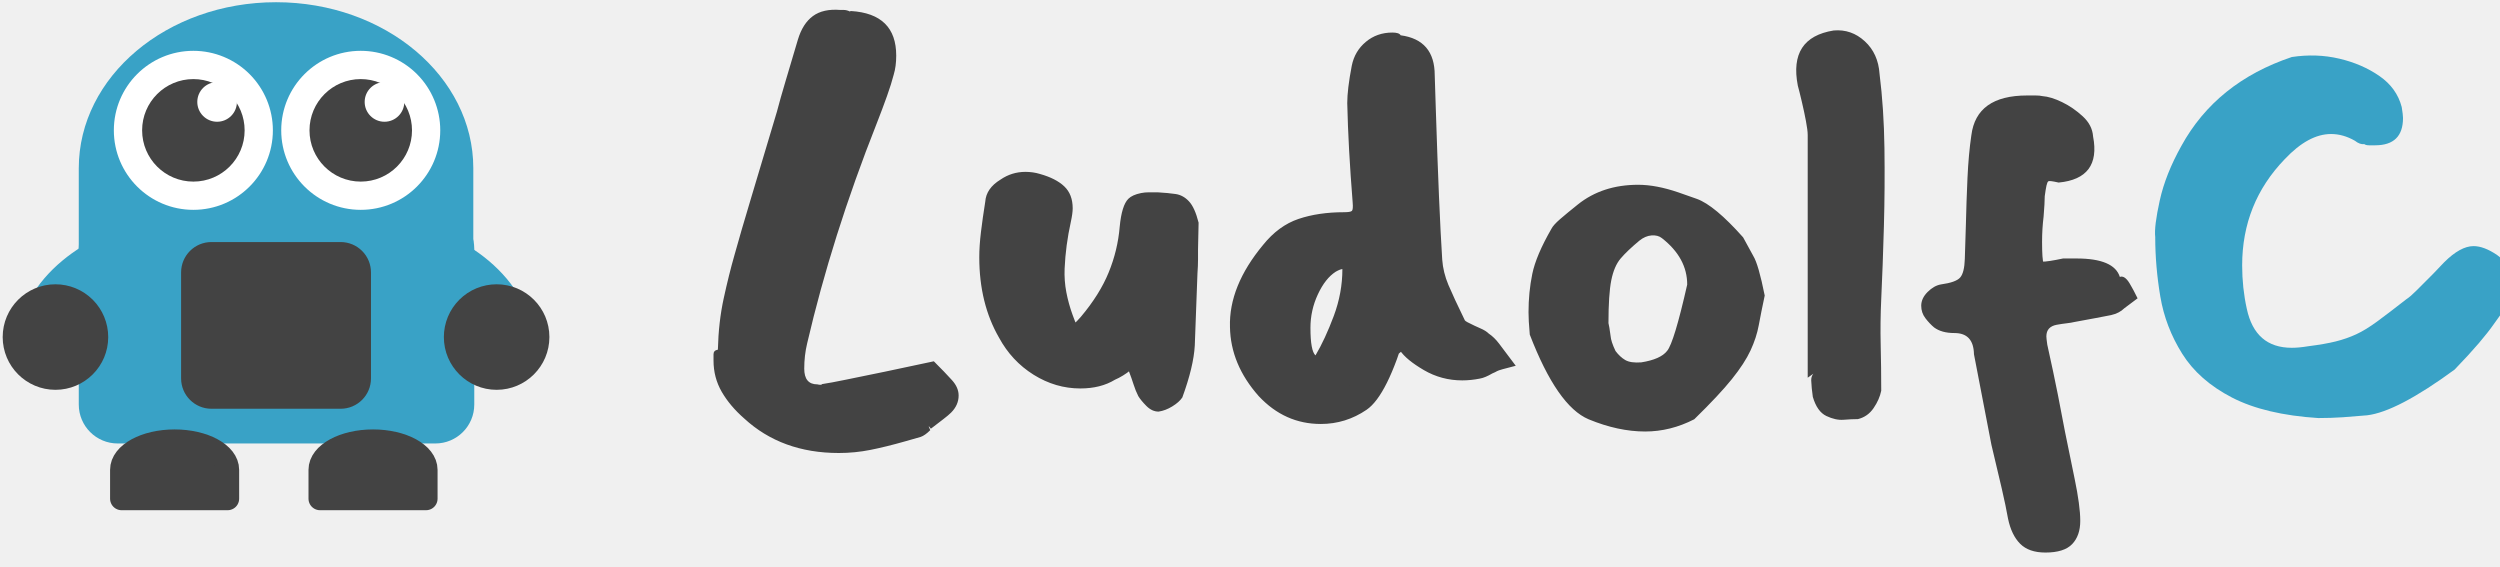
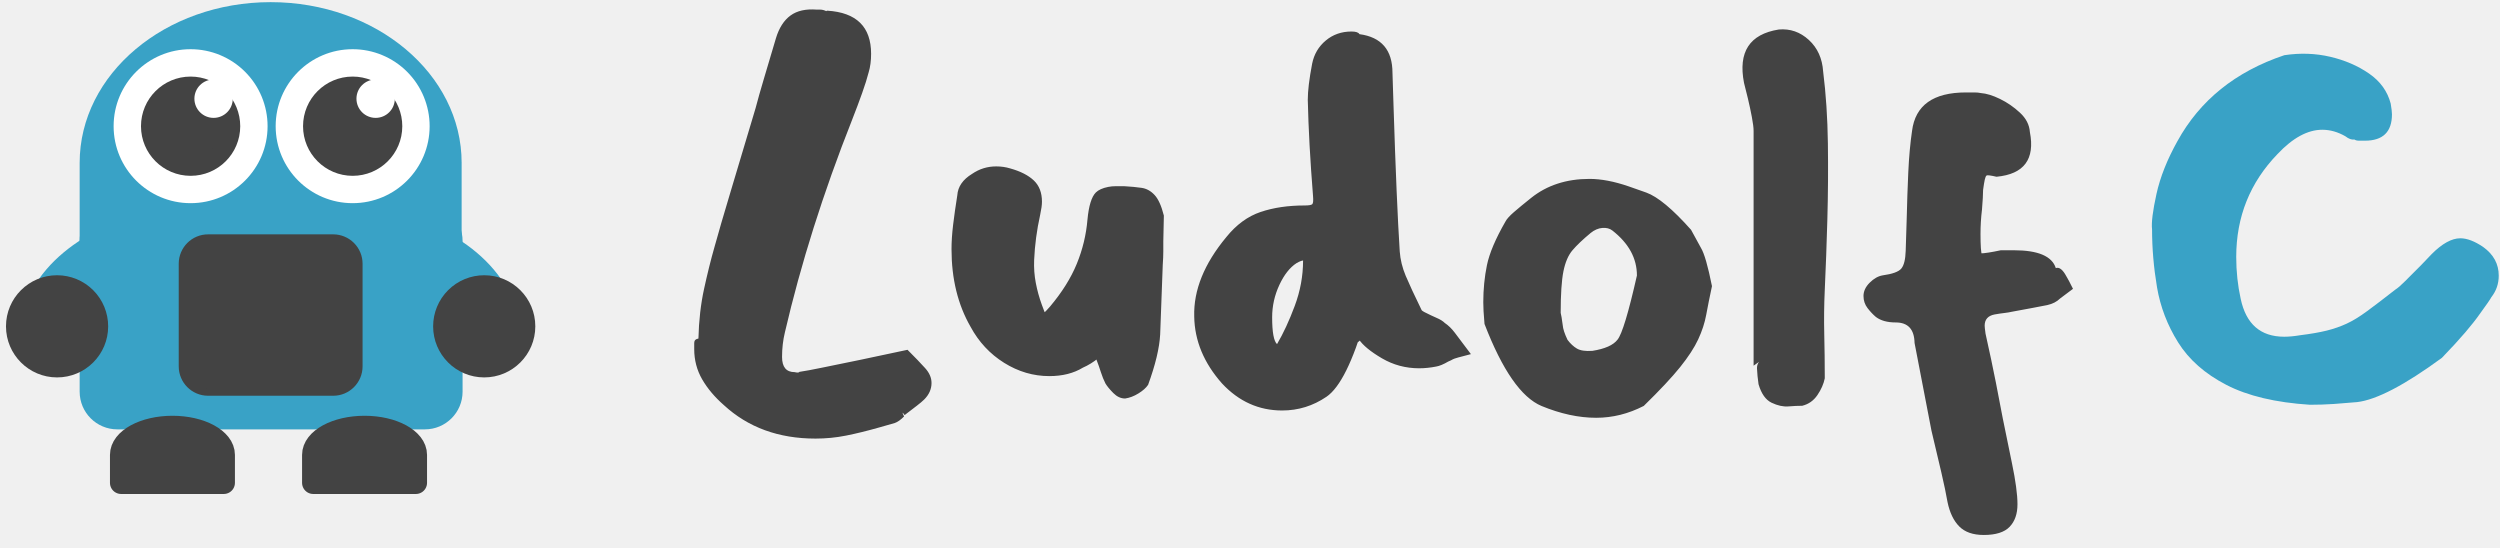
- <svg xmlns="http://www.w3.org/2000/svg" version="1.1" viewBox="0.0 0.0 1301.244 294.627" fill="none" stroke="none" stroke-linecap="square" stroke-miterlimit="10">
+ <svg xmlns="http://www.w3.org/2000/svg" version="1.1" viewBox="0.0 0.0 1343.995 294.357" fill="none" stroke="none" stroke-linecap="square" stroke-miterlimit="10">
  <clipPath id="p.0">
-     <path d="m0 0l1301.244 0l0 294.627l-1301.244 0l0 -294.627z" clip-rule="nonzero" />
+     <path d="m0 0l1343.995 0l0 294.357l-1343.995 0l0 -294.357z" clip-rule="nonzero" />
  </clipPath>
  <g clip-path="url(#p.0)">
-     <path fill="#000000" fill-opacity="0.0" d="m0 0l1301.244 0l0 294.627l-1301.244 0z" fill-rule="evenodd" />
-     <path fill="#000000" fill-opacity="0.0" d="m275.881 190.734l0 0c0 -5.619 -4.555 -10.173 -10.173 -10.173l0 0c-2.698 0 -5.286 1.072 -7.194 2.98c-1.908 1.908 -2.98 4.495 -2.98 7.194l0 0c0 5.619 4.555 10.173 10.173 10.173l0 0c5.619 0 10.173 -4.555 10.173 -10.173z" fill-rule="evenodd" />
-     <path fill="#39a2c6" d="m41.001 173.942l0 -86.394l0 0c0 -47.714 45.97 -86.394 102.677 -86.394c56.707 0 102.677 38.68 102.677 86.394l0 86.394z" fill-rule="evenodd" />
-     <path fill="#cfe2f3" d="m116.467 179.256l0 0c0 -15.168 12.296 -27.465 27.465 -27.465l0 0c7.284 0 14.27 2.894 19.42 8.044c5.151 5.151 8.044 12.136 8.044 19.42l0 0c0 15.168 -12.296 27.465 -27.465 27.465l0 0c-15.168 0 -27.465 -12.296 -27.465 -27.465z" fill-rule="evenodd" />
-     <path fill="#000000" fill-opacity="0.0" d="m265.707 180.56c0 -26.885 -30.441 -50.175 -60.882 -53.769c-30.441 -3.594 -60.882 12.507 -60.882 25.013" fill-rule="evenodd" />
-     <path stroke="#39a2c6" stroke-width="24.0" stroke-linejoin="round" stroke-linecap="butt" d="m265.707 180.56c0 -26.885 -30.441 -50.175 -60.882 -53.769c-30.441 -3.594 -60.882 12.507 -60.882 25.013" fill-rule="evenodd" />
-     <path fill="#000000" fill-opacity="0.0" d="m20.845 180.559c0 -26.884 30.772 -50.173 61.543 -53.768c30.772 -3.594 61.543 12.506 61.543 25.012" fill-rule="evenodd" />
-     <path stroke="#39a2c6" stroke-width="24.0" stroke-linejoin="round" stroke-linecap="butt" d="m20.845 180.559c0 -26.884 30.772 -50.173 61.543 -53.768c30.772 -3.594 61.543 12.506 61.543 25.012" fill-rule="evenodd" />
-     <path fill="#39a2c6" d="m169.484 194.689l49.669 0l0 54.929l-49.669 0z" fill-rule="evenodd" />
-     <path fill="#39a2c6" d="m66.051 194.689l49.669 0l0 54.929l-49.669 0z" fill-rule="evenodd" />
-     <path fill="#39a2c6" d="m41.001 129.49l0 0c0 -11.194 9.074 -20.268 20.268 -20.268l165.322 0c5.375 0 10.531 2.135 14.332 5.936c3.801 3.801 5.936 8.956 5.936 14.332l0 81.07c0 11.194 -9.074 20.268 -20.268 20.268l-165.322 0c-11.194 0 -20.268 -9.074 -20.268 -20.268z" fill-rule="evenodd" />
-     <path fill="#434343" d="m166.571 259.563l0 -15.024l0 0c0 -8.297 12.353 -15.024 27.591 -15.024c15.238 0 27.591 6.726 27.591 15.024l0 15.024z" fill-rule="evenodd" />
-     <path stroke="#434343" stroke-width="12.0" stroke-linejoin="round" stroke-linecap="butt" d="m166.571 259.563l0 -15.024l0 0c0 -8.297 12.353 -15.024 27.591 -15.024c15.238 0 27.591 6.726 27.591 15.024l0 15.024z" fill-rule="evenodd" />
-     <path fill="#434343" d="m1.399 175.435l0 0c0 -15.168 12.296 -27.465 27.465 -27.465l0 0c7.284 0 14.27 2.894 19.42 8.044c5.151 5.151 8.044 12.136 8.044 19.42l0 0c0 15.168 -12.296 27.465 -27.465 27.465l0 0c-15.168 0 -27.465 -12.296 -27.465 -27.465z" fill-rule="evenodd" />
-     <path fill="#000000" fill-opacity="0.0" d="m10.672 190.732l0 0c0 -5.619 4.555 -10.173 10.173 -10.173l0 0c2.698 0 5.286 1.072 7.194 2.98c1.908 1.908 2.98 4.495 2.98 7.194l0 0c0 5.619 -4.555 10.173 -10.173 10.173l0 0c-5.619 0 -10.173 -4.555 -10.173 -10.173z" fill-rule="evenodd" />
-     <path fill="#434343" d="m285.958 175.434l0 0c0 -15.168 -12.296 -27.465 -27.465 -27.465l0 0c-7.284 0 -14.27 2.894 -19.42 8.044c-5.151 5.151 -8.044 12.136 -8.044 19.42l0 0c0 15.168 12.296 27.465 27.465 27.465l0 0c15.168 0 27.465 -12.296 27.465 -27.465z" fill-rule="evenodd" />
-     <path fill="#000000" fill-opacity="0.0" d="m186.988 105.123l39.969 0l0 32.0l-39.969 0z" fill-rule="evenodd" />
-     <path fill="#ffffff" d="m146.378 67.837l0 0c0 -22.857 18.529 -41.386 41.386 -41.386l0 0c10.976 0 21.503 4.36 29.264 12.122c7.761 7.761 12.122 18.288 12.122 29.264l0 0c0 22.857 -18.529 41.386 -41.386 41.386l0 0c-22.857 0 -41.386 -18.529 -41.386 -41.386z" fill-rule="evenodd" />
-     <path fill="#434343" d="m161.093 67.844l0 0c0 -14.733 11.944 -26.677 26.677 -26.677l0 0c7.075 0 13.861 2.811 18.864 7.814c5.003 5.003 7.814 11.788 7.814 18.864l0 0c0 14.733 -11.944 26.677 -26.677 26.677l0 0c-14.733 0 -26.677 -11.944 -26.677 -26.677z" fill-rule="evenodd" />
-     <path fill="#434343" d="m170.789 67.823l0 0c0 -9.367 7.594 -16.961 16.961 -16.961l0 0c4.498 0 8.812 1.787 11.993 4.968c3.181 3.181 4.968 7.495 4.968 11.993l0 0c0 9.367 -7.594 16.961 -16.961 16.961l0 0c-9.367 0 -16.961 -7.594 -16.961 -16.961z" fill-rule="evenodd" />
-     <path fill="#ffffff" d="m189.809 53.056l0 0c0 -5.697 4.618 -10.315 10.315 -10.315l0 0c2.736 0 5.359 1.087 7.294 3.021c1.934 1.934 3.021 4.558 3.021 7.294l0 0c0 5.697 -4.618 10.315 -10.315 10.315l0 0c-5.697 0 -10.315 -4.618 -10.315 -10.315z" fill-rule="evenodd" />
-     <path fill="#ffffff" d="m59.258 67.837l0 0c0 -22.857 18.529 -41.386 41.386 -41.386l0 0c10.976 0 21.503 4.36 29.264 12.122c7.761 7.761 12.122 18.288 12.122 29.264l0 0c0 22.857 -18.529 41.386 -41.386 41.386l0 0c-22.857 0 -41.386 -18.529 -41.386 -41.386z" fill-rule="evenodd" />
-     <path fill="#434343" d="m73.974 67.844l0 0c0 -14.733 11.944 -26.677 26.677 -26.677l0 0c7.075 0 13.861 2.811 18.864 7.814c5.003 5.003 7.814 11.788 7.814 18.864l0 0c0 14.733 -11.944 26.677 -26.677 26.677l0 0c-14.733 0 -26.677 -11.944 -26.677 -26.677z" fill-rule="evenodd" />
-     <path fill="#434343" d="m83.67 67.823l0 0c0 -9.367 7.594 -16.961 16.961 -16.961l0 0c4.498 0 8.812 1.787 11.993 4.968c3.181 3.181 4.968 7.495 4.968 11.993l0 0c0 9.367 -7.594 16.961 -16.961 16.961l0 0c-9.367 0 -16.961 -7.594 -16.961 -16.961z" fill-rule="evenodd" />
-     <path fill="#ffffff" d="m102.69 53.056l0 0c0 -5.697 4.618 -10.315 10.315 -10.315l0 0c2.736 0 5.359 1.087 7.294 3.021c1.934 1.934 3.021 4.558 3.021 7.294l0 0c0 5.697 -4.618 10.315 -10.315 10.315l0 0c-5.697 0 -10.315 -4.618 -10.315 -10.315z" fill-rule="evenodd" />
-     <path fill="#434343" d="m63.295 259.563l0 -15.024l0 0c0 -8.297 12.353 -15.024 27.591 -15.024c15.238 0 27.591 6.726 27.591 15.024l0 15.024z" fill-rule="evenodd" />
-     <path stroke="#434343" stroke-width="12.0" stroke-linejoin="round" stroke-linecap="butt" d="m63.295 259.563l0 -15.024l0 0c0 -8.297 12.353 -15.024 27.591 -15.024c15.238 0 27.591 6.726 27.591 15.024l0 15.024z" fill-rule="evenodd" />
-     <path fill="#434343" d="m96.261 141.78l0 0c0 -7.619 6.176 -13.796 13.796 -13.796l67.244 0c3.659 0 7.168 1.453 9.755 4.041c2.587 2.587 4.041 6.096 4.041 9.755l0 55.181c0 7.619 -6.176 13.796 -13.796 13.796l-67.244 0c-7.619 0 -13.796 -6.176 -13.796 -13.796z" fill-rule="evenodd" />
-     <path stroke="#434343" stroke-width="4.0" stroke-linejoin="round" stroke-linecap="butt" d="m96.261 141.78l0 0c0 -7.619 6.176 -13.796 13.796 -13.796l67.244 0c3.659 0 7.168 1.453 9.755 4.041c2.587 2.587 4.041 6.096 4.041 9.755l0 55.181c0 7.619 -6.176 13.796 -13.796 13.796l-67.244 0c-7.619 0 -13.796 -6.176 -13.796 -13.796z" fill-rule="evenodd" />
-     <path fill="#000000" fill-opacity="0.0" d="m345.592 -58.248l1016.567 0l0 358.74l-1016.567 0z" fill-rule="evenodd" />
-     <path fill="#434343" d="m436.576 235.786q-29.719 0 -49.25 -18.0q-7.391 -6.469 -11.672 -13.859q-4.266 -7.406 -4.266 -16.25q0 -1.391 0 -3.328q0 -1.953 2.266 -2.359q0.344 -14.406 3.047 -26.766q2.703 -12.359 5.547 -22.312q3.094 -11.234 8.703 -29.891q5.609 -18.656 13.422 -44.859q1.672 -6.438 4.484 -15.859q2.812 -9.438 6.469 -21.766q2.516 -8.312 7.812 -12.188q5.312 -3.891 14.234 -3.172q0.328 0 1.844 0q1.531 0 3.328 0.891q-1.422 2.859 -0.891 1.266q0.531 -1.594 1.266 -1.594q23.562 1.453 23.562 23.188q0 5.625 -1.312 9.953q-1.172 4.609 -3.484 11.094q-2.297 6.484 -5.406 14.406q-11.672 29.5 -20.719 58.125q-9.031 28.625 -15.422 56.156q-1.531 6.344 -1.531 13.219q0 8.172 6.766 8.172q2.219 0.531 2.562 -0.141q4.281 -0.625 12.312 -2.281q8.047 -1.656 20.344 -4.172l25.469 -5.406q5.984 5.969 9.438 9.812q3.469 3.828 3.469 8.016q0 4.953 -3.938 8.891q-1.406 1.391 -3.938 3.328q-2.531 1.938 -6.578 5.047q-2.062 -2.828 -0.297 0.734q-2.766 2.766 -5.016 3.531l-7.984 2.281q-10.016 2.859 -18.125 4.469q-8.094 1.625 -16.516 1.625zm166.461 -21.547q-3.406 0 -6.328 -2.922q-2.906 -2.938 -4.234 -5.141q-1.438 -2.844 -2.453 -6.062q-1.016 -3.219 -2.328 -6.609l-2.281 -5.453l4.562 -2.375l3.141 4.078l-4.703 2.922q-1.688 1.422 -3.875 2.766q-2.188 1.344 -4.172 2.188q-7.469 4.562 -18.062 4.562q-12.875 0 -24.312 -7.141q-11.438 -7.156 -18.031 -19.359q-10.25 -17.812 -10.25 -41.766q0 -5.953 0.875 -13.188q0.875 -7.234 2.234 -15.75q0.469 -6.953 7.953 -11.516q5.844 -4.016 12.969 -4.016q3.938 0 7.5 1.078q8.344 2.328 12.719 6.484q4.375 4.156 4.375 11.422q0 2.594 -0.984 7.125q-2.688 12.125 -3.219 24.203q-0.266 6.312 0.891 12.328q1.156 6.016 3.219 11.688q1.547 4.141 1.547 4.062q0.172 0 2.859 -3.016q9.734 -11.562 14.422 -23.047q4.703 -11.484 5.734 -23.781q1.047 -11.078 4.5 -14.531q2.078 -2.062 6.609 -2.984q1.969 -0.391 4.078 -0.391q2.109 0 4.5 0q5.484 0.312 9.422 0.891q3.938 0.578 6.969 3.844q3.031 3.25 4.984 11.078l-0.297 13.875q0 1.891 0 5.219q0 3.328 -0.297 7.344l-1.391 37.484q-0.609 11.0 -6.484 27.047q-1.656 2.469 -5.234 4.656q-3.562 2.188 -7.125 2.703zm84.421 6.438q-18.766 0 -32.312 -14.516q-14.641 -16.5 -14.953 -35.984q-0.625 -21.203 17.266 -42.734q8.047 -9.984 18.406 -13.484q10.359 -3.5 23.641 -3.5q3.453 0 4.156 -0.703q0.719 -0.719 0.391 -4.469q-1.125 -14.094 -1.844 -27.062q-0.703 -12.969 -0.969 -24.594q0 -3.484 0.578 -8.375q0.594 -4.906 1.766 -11.016q1.531 -7.625 7.328 -12.453q5.797 -4.844 13.797 -4.844q3.547 0 4.312 1.422q17.75 2.375 17.75 20.828l0.562 17.547q1.672 52.547 3.344 78.453q0.484 6.594 3.203 13.078q2.734 6.484 8.578 18.469q0.266 0.594 4.984 2.766l3.0 1.359q2.953 1.25 4.469 2.781q2.844 1.891 5.375 5.234q2.547 3.328 8.656 11.5q-8.75 2.188 -9.703 2.781q-0.938 0.578 -2.422 1.172q-3.906 2.281 -6.531 2.719q-4.688 0.938 -9.188 0.938q-10.812 0 -19.984 -5.359q-9.172 -5.375 -12.406 -10.203l0.891 0.328q-9.438 8.781 2.516 -11.297q-9.953 34.422 -20.812 41.828q-10.844 7.391 -23.844 7.391zm-2.75 -35.688q5.031 -8.516 9.516 -20.516q4.484 -12.0 4.484 -24.391q0.234 -0.281 0.234 -0.047q-1.25 0 -3.703 1.391q-5.438 3.5 -9.297 11.797q-3.859 8.297 -3.859 17.375q0 12.0 2.625 14.391zm171.587 39.609q-14.031 0 -29.391 -6.344q-16.312 -6.844 -30.656 -44.094q-0.359 -4.266 -0.516 -6.906q-0.141 -2.656 -0.141 -4.766q0 -10.406 1.969 -19.969q1.984 -9.578 9.938 -23.406q1.0 -2.0 4.547 -5.078q3.562 -3.078 9.25 -7.625q12.797 -10.234 31.359 -10.234q9.375 0 20.953 3.969l9.562 3.359q9.25 3.312 24.125 20.047l5.297 9.688q2.703 4.406 5.938 20.594q-1.906 8.938 -3.094 15.422q-1.188 6.484 -4.297 13.172q-3.094 6.672 -9.719 14.922q-6.625 8.25 -19.562 20.875q-12.391 6.375 -25.562 6.375zm-2.047 -35.984q10.062 -1.578 13.484 -5.984q3.625 -4.328 10.453 -34.516q0 -13.859 -13.156 -24.156q-2.141 -1.688 -5.422 -1.422q-3.281 0.266 -6.328 2.734q-6.312 5.25 -9.719 9.25q-3.406 3.984 -4.891 11.359q-1.469 7.375 -1.469 22.312q0.156 0.609 0.469 2.328q0.312 1.719 0.625 4.266q0.219 2.984 2.578 7.906q2.297 3.078 5.062 4.703q2.781 1.625 8.312 1.219zm112.801 29.531q-3.281 0 -7.453 0.344q-4.156 0.328 -8.984 -1.969q-4.812 -2.297 -7.047 -9.969q-0.672 -4.609 -0.828 -8.453q-0.141 -3.859 4.0 -5.641l-5.828 4.141l0 -126.234q0 -2.531 -0.922 -7.375q-0.906 -4.844 -2.141 -10.047q-1.219 -5.219 -2.094 -8.406q-4.844 -24.891 18.672 -28.672q9.203 -0.812 16.188 5.609q6.984 6.406 7.688 16.969q2.266 18.078 2.547 38.609q0.281 20.516 -0.281 40.766q-0.562 20.25 -1.391 37.938q-0.562 12.109 -0.281 23.812q0.281 11.688 0.281 23.812q-0.906 4.531 -3.969 9.031q-3.062 4.484 -8.156 5.734zm97.565 69.453q-8.578 0 -13.125 -4.562q-4.531 -4.547 -6.312 -13.062q-1.109 -6.375 -3.328 -15.953q-2.219 -9.562 -5.328 -22.547l-9.078 -47.094q-0.203 -11.031 -10.141 -11.031q-6.703 0 -10.609 -2.922q-2.312 -1.922 -4.516 -4.781q-2.188 -2.859 -2.188 -6.516q0 -3.828 3.328 -7.156q3.344 -3.328 6.953 -3.938q7.922 -1.094 10.047 -3.656q2.141 -2.562 2.359 -9.531l0.562 -17.875q0.266 -11.812 0.828 -24.312q0.578 -12.5 2.016 -22.234q2.594 -20.734 29.016 -20.734q2.234 0 4.406 0q2.188 0 3.516 0.328q4.531 0.328 10.328 3.156q5.797 2.812 10.734 7.391q4.953 4.562 5.359 10.438q4.234 21.922 -17.938 24.016q-4.703 -1.078 -5.312 -0.688q-0.594 0.375 -1.016 2.297q-0.406 1.906 -0.891 5.484q0 1.719 -0.156 4.375q-0.141 2.641 -0.438 6.188q-0.797 6.484 -0.797 13.125q0 9.406 0.781 11.203q-1.469 0.859 -0.734 -0.797q3.031 0 10.875 -1.672l7.047 0q19.484 0 22.516 9.594q2.422 -0.906 4.969 3.188q0.516 1.031 1.078 1.875q0.562 0.828 3.188 6.078l-6.922 5.188q-2.594 2.578 -6.875 3.547q-3.141 0.562 -8.047 1.547q-4.906 0.984 -11.219 2.078q-1.266 0.328 -3.75 0.625q-2.484 0.281 -5.359 0.797q-5.312 1.031 -5.312 6.031q0 0.266 0.109 1.469q0.125 1.188 0.359 2.812q3.328 14.953 5.578 26.359q2.25 11.391 3.641 18.938l5.031 24.578q1.438 6.906 2.172 12.375q0.75 5.484 0.75 9.516q0 7.641 -4.188 12.047q-4.188 4.422 -13.969 4.422z" fill-rule="nonzero" />
-     <path fill="#39a2c6" d="m1206.666 217.599q-27.719 -1.781 -44.938 -10.688q-17.203 -8.906 -25.906 -22.812q-8.703 -13.906 -11.375 -29.688q-2.656 -15.797 -2.656 -31.062q-0.641 -5.406 2.359 -19.031q3.016 -13.641 11.25 -28.375q18.156 -33.062 57.484 -46.266q12.812 -1.938 24.672 0.844q11.875 2.781 20.906 9.031q9.047 6.25 11.625 16.156q0.344 2.062 0.5 3.438q0.172 1.359 0.172 2.266q0 14.219 -14.5 14.219q-1.406 0 -3.141 0q-1.734 0 -2.516 -0.625q-2.234 0.344 -4.891 -1.75q-6.125 -3.5 -12.406 -3.5q-11.766 0 -24.062 13.047q-22.203 22.969 -22.203 55.328q0 11.672 2.406 22.562q4.328 20.328 23.406 20.328q3.719 0 8.406 -0.781q8.719 -1.094 14.453 -2.516q5.734 -1.438 10.672 -3.719q4.953 -2.281 10.969 -6.703q6.031 -4.422 15.156 -11.562q1.953 -1.203 5.344 -4.609q3.406 -3.406 8.672 -8.688l5.609 -5.875q8.469 -8.469 15.359 -8.469q5.438 0 12.312 4.688q8.359 5.984 8.359 15.422q0 6.484 -3.953 11.531q-0.797 1.594 -6.359 9.203q-2.656 3.828 -7.562 9.609q-4.906 5.766 -12.672 13.812q-29.906 21.922 -45.516 23.797q-6.297 0.578 -12.594 1.016q-6.281 0.422 -12.844 0.422z" fill-rule="nonzero" />
-     <path fill="#434343" d="m700.269 190.634l0 0c0 -9.367 4.618 -16.961 10.315 -16.961l0 0c2.736 0 5.359 1.787 7.294 4.968c1.934 3.181 3.021 7.495 3.021 11.993l0 0c0 9.367 -4.618 16.961 -10.315 16.961l0 0c-5.697 0 -10.315 -7.594 -10.315 -16.961z" fill-rule="evenodd" />
+     <path fill="#000000" fill-opacity="0.0" d="m0 0l1343.995 0l0 294.357l-1343.995 0z" fill-rule="evenodd" />
+     <path fill="#000000" fill-opacity="0.0" d="m277.702 190.734l0 0c0 -5.619 -4.555 -10.173 -10.173 -10.173l0 0c-2.698 0 -5.286 1.072 -7.194 2.98c-1.908 1.908 -2.98 4.495 -2.98 7.194l0 0c0 5.619 4.555 10.173 10.173 10.173l0 0c5.619 0 10.173 -4.555 10.173 -10.173z" fill-rule="evenodd" />
+     <path fill="#39a2c6" d="m42.823 173.942l0 -86.394l0 0c0 -47.714 45.97 -86.394 102.677 -86.394c56.707 0 102.677 38.68 102.677 86.394l0 86.394z" fill-rule="evenodd" />
+     <path fill="#cfe2f3" d="m118.288 179.256l0 0c0 -15.168 12.296 -27.465 27.465 -27.465l0 0c7.284 0 14.27 2.894 19.42 8.044c5.151 5.151 8.044 12.136 8.044 19.42l0 0c0 15.168 -12.296 27.465 -27.465 27.465l0 0c-15.168 0 -27.465 -12.296 -27.465 -27.465z" fill-rule="evenodd" />
+     <path fill="#000000" fill-opacity="0.0" d="m267.529 180.56c0 -26.885 -30.441 -50.175 -60.882 -53.769c-30.441 -3.594 -60.882 12.507 -60.882 25.013" fill-rule="evenodd" />
+     <path stroke="#39a2c6" stroke-width="24.0" stroke-linejoin="round" stroke-linecap="butt" d="m267.529 180.56c0 -26.885 -30.441 -50.175 -60.882 -53.769c-30.441 -3.594 -60.882 12.507 -60.882 25.013" fill-rule="evenodd" />
+     <path fill="#000000" fill-opacity="0.0" d="m22.666 180.559c0 -26.884 30.772 -50.173 61.543 -53.768c30.772 -3.594 61.543 12.506 61.543 25.012" fill-rule="evenodd" />
+     <path stroke="#39a2c6" stroke-width="24.0" stroke-linejoin="round" stroke-linecap="butt" d="m22.666 180.559c0 -26.884 30.772 -50.173 61.543 -53.768c30.772 -3.594 61.543 12.506 61.543 25.012" fill-rule="evenodd" />
+     <path fill="#39a2c6" d="m171.306 194.689l49.669 0l0 54.929l-49.669 0z" fill-rule="evenodd" />
+     <path fill="#39a2c6" d="m67.873 194.689l49.669 0l0 54.929l-49.669 0z" fill-rule="evenodd" />
+     <path fill="#39a2c6" d="m42.823 129.49l0 0c0 -11.194 9.074 -20.268 20.268 -20.268l165.322 0c5.375 0 10.531 2.135 14.332 5.936c3.801 3.801 5.936 8.956 5.936 14.332l0 81.07c0 11.194 -9.074 20.268 -20.268 20.268l-165.322 0c-11.194 0 -20.268 -9.074 -20.268 -20.268z" fill-rule="evenodd" />
+     <path fill="#434343" d="m168.392 259.563l0 -15.024l0 0c0 -8.297 12.353 -15.024 27.591 -15.024c15.238 0 27.591 6.726 27.591 15.024l0 15.024z" fill-rule="evenodd" />
+     <path stroke="#434343" stroke-width="12.0" stroke-linejoin="round" stroke-linecap="butt" d="m168.392 259.563l0 -15.024l0 0c0 -8.297 12.353 -15.024 27.591 -15.024c15.238 0 27.591 6.726 27.591 15.024l0 15.024z" fill-rule="evenodd" />
+     <path fill="#434343" d="m3.22 175.435l0 0c0 -15.168 12.296 -27.465 27.465 -27.465l0 0c7.284 0 14.27 2.894 19.42 8.044c5.151 5.151 8.044 12.136 8.044 19.42l0 0c0 15.168 -12.296 27.465 -27.465 27.465l0 0c-15.168 0 -27.465 -12.296 -27.465 -27.465z" fill-rule="evenodd" />
+     <path fill="#000000" fill-opacity="0.0" d="m12.493 190.732l0 0c0 -5.619 4.555 -10.173 10.173 -10.173l0 0c2.698 0 5.286 1.072 7.194 2.98c1.908 1.908 2.98 4.495 2.98 7.194l0 0c0 5.619 -4.555 10.173 -10.173 10.173l0 0c-5.619 0 -10.173 -4.555 -10.173 -10.173z" fill-rule="evenodd" />
+     <path fill="#434343" d="m287.78 175.434l0 0c0 -15.168 -12.296 -27.465 -27.465 -27.465l0 0c-7.284 0 -14.27 2.894 -19.42 8.044c-5.151 5.151 -8.044 12.136 -8.044 19.42l0 0c0 15.168 12.296 27.465 27.465 27.465l0 0c15.168 0 27.465 -12.296 27.465 -27.465z" fill-rule="evenodd" />
+     <path fill="#000000" fill-opacity="0.0" d="m188.809 105.123l39.969 0l0 32.0l-39.969 0z" fill-rule="evenodd" />
+     <path fill="#ffffff" d="m148.199 67.837l0 0c0 -22.857 18.529 -41.386 41.386 -41.386l0 0c10.976 0 21.503 4.36 29.264 12.122c7.761 7.761 12.122 18.288 12.122 29.264l0 0c0 22.857 -18.529 41.386 -41.386 41.386l0 0c-22.857 0 -41.386 -18.529 -41.386 -41.386z" fill-rule="evenodd" />
+     <path fill="#434343" d="m162.915 67.844l0 0c0 -14.733 11.944 -26.677 26.677 -26.677l0 0c7.075 0 13.861 2.811 18.864 7.814c5.003 5.003 7.814 11.788 7.814 18.864l0 0c0 14.733 -11.944 26.677 -26.677 26.677l0 0c-14.733 0 -26.677 -11.944 -26.677 -26.677z" fill-rule="evenodd" />
+     <path fill="#434343" d="m172.611 67.823l0 0c0 -9.367 7.594 -16.961 16.961 -16.961l0 0c4.498 0 8.812 1.787 11.993 4.968c3.181 3.181 4.968 7.495 4.968 11.993l0 0c0 9.367 -7.594 16.961 -16.961 16.961l0 0c-9.367 0 -16.961 -7.594 -16.961 -16.961z" fill-rule="evenodd" />
+     <path fill="#ffffff" d="m191.631 53.056l0 0c0 -5.697 4.618 -10.315 10.315 -10.315l0 0c2.736 0 5.359 1.087 7.294 3.021c1.934 1.934 3.021 4.558 3.021 7.294l0 0c0 5.697 -4.618 10.315 -10.315 10.315l0 0c-5.697 0 -10.315 -4.618 -10.315 -10.315z" fill-rule="evenodd" />
+     <path fill="#ffffff" d="m61.08 67.837l0 0c0 -22.857 18.529 -41.386 41.386 -41.386l0 0c10.976 0 21.503 4.36 29.264 12.122c7.761 7.761 12.122 18.288 12.122 29.264l0 0c0 22.857 -18.529 41.386 -41.386 41.386l0 0c-22.857 0 -41.386 -18.529 -41.386 -41.386z" fill-rule="evenodd" />
+     <path fill="#434343" d="m75.795 67.844l0 0c0 -14.733 11.944 -26.677 26.677 -26.677l0 0c7.075 0 13.861 2.811 18.864 7.814c5.003 5.003 7.814 11.788 7.814 18.864l0 0c0 14.733 -11.944 26.677 -26.677 26.677l0 0c-14.733 0 -26.677 -11.944 -26.677 -26.677z" fill-rule="evenodd" />
+     <path fill="#434343" d="m85.491 67.823l0 0c0 -9.367 7.594 -16.961 16.961 -16.961l0 0c4.498 0 8.812 1.787 11.993 4.968c3.181 3.181 4.968 7.495 4.968 11.993l0 0c0 9.367 -7.594 16.961 -16.961 16.961l0 0c-9.367 0 -16.961 -7.594 -16.961 -16.961z" fill-rule="evenodd" />
+     <path fill="#ffffff" d="m104.511 53.056l0 0c0 -5.697 4.618 -10.315 10.315 -10.315l0 0c2.736 0 5.359 1.087 7.294 3.021c1.934 1.934 3.021 4.558 3.021 7.294l0 0c0 5.697 -4.618 10.315 -10.315 10.315l0 0c-5.697 0 -10.315 -4.618 -10.315 -10.315z" fill-rule="evenodd" />
+     <path fill="#434343" d="m65.117 259.563l0 -15.024l0 0c0 -8.297 12.353 -15.024 27.591 -15.024c15.238 0 27.591 6.726 27.591 15.024l0 15.024z" fill-rule="evenodd" />
+     <path stroke="#434343" stroke-width="12.0" stroke-linejoin="round" stroke-linecap="butt" d="m65.117 259.563l0 -15.024l0 0c0 -8.297 12.353 -15.024 27.591 -15.024c15.238 0 27.591 6.726 27.591 15.024l0 15.024z" fill-rule="evenodd" />
+     <path fill="#434343" d="m98.082 141.78l0 0c0 -7.619 6.176 -13.796 13.796 -13.796l67.244 0c3.659 0 7.168 1.453 9.755 4.041c2.587 2.587 4.041 6.096 4.041 9.755l0 55.181c0 7.619 -6.176 13.796 -13.796 13.796l-67.244 0c-7.619 0 -13.796 -6.176 -13.796 -13.796z" fill-rule="evenodd" />
+     <path stroke="#434343" stroke-width="4.0" stroke-linejoin="round" stroke-linecap="butt" d="m98.082 141.78l0 0c0 -7.619 6.176 -13.796 13.796 -13.796l67.244 0c3.659 0 7.168 1.453 9.755 4.041c2.587 2.587 4.041 6.096 4.041 9.755l0 55.181c0 7.619 -6.176 13.796 -13.796 13.796l-67.244 0c-7.619 0 -13.796 -6.176 -13.796 -13.796z" fill-rule="evenodd" />
+     <path fill="#000000" fill-opacity="0.0" d="m347.413 -58.248l1016.567 0l0 358.74l-1016.567 0z" fill-rule="evenodd" />
+     <path fill="#434343" d="m438.397 235.786q-29.719 0 -49.25 -18.0q-7.391 -6.469 -11.672 -13.859q-4.266 -7.406 -4.266 -16.25q0 -1.391 0 -3.328q0 -1.953 2.266 -2.359q0.344 -14.406 3.047 -26.766q2.703 -12.359 5.547 -22.312q3.094 -11.234 8.703 -29.891q5.609 -18.656 13.422 -44.859q1.672 -6.438 4.484 -15.859q2.812 -9.438 6.469 -21.766q2.516 -8.312 7.812 -12.188q5.312 -3.891 14.234 -3.172q0.328 0 1.844 0q1.531 0 3.328 0.891q-1.422 2.859 -0.891 1.266q0.531 -1.594 1.266 -1.594q23.562 1.453 23.562 23.188q0 5.625 -1.312 9.953q-1.172 4.609 -3.484 11.094q-2.297 6.484 -5.406 14.406q-11.672 29.5 -20.719 58.125q-9.031 28.625 -15.422 56.156q-1.531 6.344 -1.531 13.219q0 8.172 6.766 8.172q2.219 0.531 2.562 -0.141q4.281 -0.625 12.312 -2.281q8.047 -1.656 20.344 -4.172l25.469 -5.406q5.984 5.969 9.438 9.812q3.469 3.828 3.469 8.016q0 4.953 -3.938 8.891q-1.406 1.391 -3.938 3.328q-2.531 1.938 -6.578 5.047q-2.062 -2.828 -0.297 0.734q-2.766 2.766 -5.016 3.531l-7.984 2.281q-10.016 2.859 -18.125 4.469q-8.094 1.625 -16.516 1.625zm166.461 -21.547q-3.406 0 -6.328 -2.922q-2.906 -2.938 -4.234 -5.141q-1.438 -2.844 -2.453 -6.062q-1.016 -3.219 -2.328 -6.609l-2.281 -5.453l4.562 -2.375l3.141 4.078l-4.703 2.922q-1.688 1.422 -3.875 2.766q-2.188 1.344 -4.172 2.188q-7.469 4.562 -18.062 4.562q-12.875 0 -24.312 -7.141q-11.438 -7.156 -18.031 -19.359q-10.25 -17.812 -10.25 -41.766q0 -5.953 0.875 -13.188q0.875 -7.234 2.234 -15.75q0.469 -6.953 7.953 -11.516q5.844 -4.016 12.969 -4.016q3.938 0 7.5 1.078q8.344 2.328 12.719 6.484q4.375 4.156 4.375 11.422q0 2.594 -0.984 7.125q-2.688 12.125 -3.219 24.203q-0.266 6.312 0.891 12.328q1.156 6.016 3.219 11.688q1.547 4.141 1.547 4.062q0.172 0 2.859 -3.016q9.734 -11.562 14.422 -23.047q4.703 -11.484 5.734 -23.781q1.047 -11.078 4.5 -14.531q2.078 -2.062 6.609 -2.984q1.969 -0.391 4.078 -0.391q2.109 0 4.5 0q5.484 0.312 9.422 0.891q3.938 0.578 6.969 3.844q3.031 3.25 4.984 11.078l-0.297 13.875q0 1.891 0 5.219q0 3.328 -0.297 7.344l-1.391 37.484q-0.609 11.0 -6.484 27.047q-1.656 2.469 -5.234 4.656q-3.562 2.188 -7.125 2.703zm84.421 6.438q-18.766 0 -32.312 -14.516q-14.641 -16.5 -14.953 -35.984q-0.625 -21.203 17.266 -42.734q8.047 -9.984 18.406 -13.484q10.359 -3.5 23.641 -3.5q3.453 0 4.156 -0.703q0.719 -0.719 0.391 -4.469q-1.125 -14.094 -1.844 -27.062q-0.703 -12.969 -0.969 -24.594q0 -3.484 0.578 -8.375q0.594 -4.906 1.766 -11.016q1.531 -7.625 7.328 -12.453q5.797 -4.844 13.797 -4.844q3.547 0 4.312 1.422q17.75 2.375 17.75 20.828l0.562 17.547q1.672 52.547 3.344 78.453q0.484 6.594 3.203 13.078q2.734 6.484 8.578 18.469q0.266 0.594 4.984 2.766l3.0 1.359q2.953 1.25 4.469 2.781q2.844 1.891 5.375 5.234q2.547 3.328 8.656 11.5q-8.75 2.188 -9.703 2.781q-0.938 0.578 -2.422 1.172q-3.906 2.281 -6.531 2.719q-4.688 0.938 -9.188 0.938q-10.812 0 -19.984 -5.359q-9.172 -5.375 -12.406 -10.203l0.891 0.328q-9.438 8.781 2.516 -11.297q-9.953 34.422 -20.812 41.828q-10.844 7.391 -23.844 7.391zm-2.75 -35.688q5.031 -8.516 9.516 -20.516q4.484 -12.0 4.484 -24.391q0.234 -0.281 0.234 -0.047q-1.25 0 -3.703 1.391q-5.438 3.5 -9.297 11.797q-3.859 8.297 -3.859 17.375q0 12.0 2.625 14.391zm171.587 39.609q-14.031 0 -29.391 -6.344q-16.312 -6.844 -30.656 -44.094q-0.359 -4.266 -0.516 -6.906q-0.141 -2.656 -0.141 -4.766q0 -10.406 1.969 -19.969q1.984 -9.578 9.938 -23.406q1.0 -2.0 4.547 -5.078q3.562 -3.078 9.25 -7.625q12.797 -10.234 31.359 -10.234q9.375 0 20.953 3.969l9.562 3.359q9.25 3.312 24.125 20.047l5.297 9.688q2.703 4.406 5.938 20.594q-1.906 8.938 -3.094 15.422q-1.188 6.484 -4.297 13.172q-3.094 6.672 -9.719 14.922q-6.625 8.25 -19.562 20.875q-12.391 6.375 -25.562 6.375zm-2.047 -35.984q10.062 -1.578 13.484 -5.984q3.625 -4.328 10.453 -34.516q0 -13.859 -13.156 -24.156q-2.141 -1.688 -5.422 -1.422q-3.281 0.266 -6.328 2.734q-6.312 5.25 -9.719 9.25q-3.406 3.984 -4.891 11.359q-1.469 7.375 -1.469 22.312q0.156 0.609 0.469 2.328q0.312 1.719 0.625 4.266q0.219 2.984 2.578 7.906q2.297 3.078 5.062 4.703q2.781 1.625 8.312 1.219zm112.801 29.531q-3.281 0 -7.453 0.344q-4.156 0.328 -8.984 -1.969q-4.812 -2.297 -7.047 -9.969q-0.672 -4.609 -0.828 -8.453q-0.141 -3.859 4.0 -5.641l-5.828 4.141l0 -126.234q0 -2.531 -0.922 -7.375q-0.906 -4.844 -2.141 -10.047q-1.219 -5.219 -2.094 -8.406q-4.844 -24.891 18.672 -28.672q9.203 -0.812 16.188 5.609q6.984 6.406 7.688 16.969q2.266 18.078 2.547 38.609q0.281 20.516 -0.281 40.766q-0.562 20.25 -1.391 37.938q-0.562 12.109 -0.281 23.812q0.281 11.688 0.281 23.812q-0.906 4.531 -3.969 9.031q-3.062 4.484 -8.156 5.734zm97.565 69.453q-8.578 0 -13.125 -4.562q-4.531 -4.547 -6.312 -13.062q-1.109 -6.375 -3.328 -15.953q-2.219 -9.562 -5.328 -22.547l-9.078 -47.094q-0.203 -11.031 -10.141 -11.031q-6.703 0 -10.609 -2.922q-2.312 -1.922 -4.516 -4.781q-2.188 -2.859 -2.188 -6.516q0 -3.828 3.328 -7.156q3.344 -3.328 6.953 -3.938q7.922 -1.094 10.047 -3.656q2.141 -2.562 2.359 -9.531l0.562 -17.875q0.266 -11.812 0.828 -24.312q0.578 -12.5 2.016 -22.234q2.594 -20.734 29.016 -20.734q2.234 0 4.406 0q2.188 0 3.516 0.328q4.531 0.328 10.328 3.156q5.797 2.812 10.734 7.391q4.953 4.562 5.359 10.438q4.234 21.922 -17.938 24.016q-4.703 -1.078 -5.312 -0.688q-0.594 0.375 -1.016 2.297q-0.406 1.906 -0.891 5.484q0 1.719 -0.156 4.375q-0.141 2.641 -0.438 6.188q-0.797 6.484 -0.797 13.125q0 9.406 0.781 11.203q-1.469 0.859 -0.734 -0.797q3.031 0 10.875 -1.672l7.047 0q19.484 0 22.516 9.594q2.422 -0.906 4.969 3.188q0.516 1.031 1.078 1.875q0.562 0.828 3.188 6.078l-6.922 5.188q-2.594 2.578 -6.875 3.547q-3.141 0.562 -8.047 1.547q-4.906 0.984 -11.219 2.078q-1.266 0.328 -3.75 0.625q-2.484 0.281 -5.359 0.797q-5.312 1.031 -5.312 6.031q0 0.266 0.109 1.469q0.125 1.188 0.359 2.812q3.328 14.953 5.578 26.359q2.25 11.391 3.641 18.938l5.031 24.578q1.438 6.906 2.172 12.375q0.75 5.484 0.75 9.516q0 7.641 -4.188 12.047q-4.188 4.422 -13.969 4.422z" fill-rule="nonzero" />
+     <path fill="#39a2c6" d="m1241.82 217.599q-27.719 -1.781 -44.938 -10.688q-17.203 -8.906 -25.906 -22.812q-8.703 -13.906 -11.375 -29.688q-2.656 -15.797 -2.656 -31.062q-0.641 -5.406 2.359 -19.031q3.016 -13.641 11.25 -28.375q18.156 -33.062 57.484 -46.266q12.812 -1.938 24.672 0.844q11.875 2.781 20.906 9.031q9.047 6.25 11.625 16.156q0.344 2.062 0.5 3.438q0.172 1.359 0.172 2.266q0 14.219 -14.5 14.219q-1.406 0 -3.141 0q-1.734 0 -2.516 -0.625q-2.234 0.344 -4.891 -1.75q-6.125 -3.5 -12.406 -3.5q-11.766 0 -24.062 13.047q-22.203 22.969 -22.203 55.328q0 11.672 2.406 22.562q4.328 20.328 23.406 20.328q3.719 0 8.406 -0.781q8.719 -1.094 14.453 -2.516q5.734 -1.438 10.672 -3.719q4.953 -2.281 10.969 -6.703q6.031 -4.422 15.156 -11.562q1.953 -1.203 5.344 -4.609q3.406 -3.406 8.672 -8.688l5.609 -5.875q8.469 -8.469 15.359 -8.469q5.438 0 12.312 4.688q8.359 5.984 8.359 15.422q0 6.484 -3.953 11.531q-0.797 1.594 -6.359 9.203q-2.656 3.828 -7.562 9.609q-4.906 5.766 -12.672 13.812q-29.906 21.922 -45.516 23.797q-6.297 0.578 -12.594 1.016q-6.281 0.422 -12.844 0.422z" fill-rule="nonzero" />
+     <path fill="#434343" d="m702.09 190.634l0 0c0 -9.367 4.618 -16.961 10.315 -16.961l0 0c2.736 0 5.359 1.787 7.294 4.968c1.934 3.181 3.021 7.495 3.021 11.993l0 0c0 9.367 -4.618 16.961 -10.315 16.961l0 0c-5.697 0 -10.315 -7.594 -10.315 -16.961z" fill-rule="evenodd" />
  </g>
</svg>
